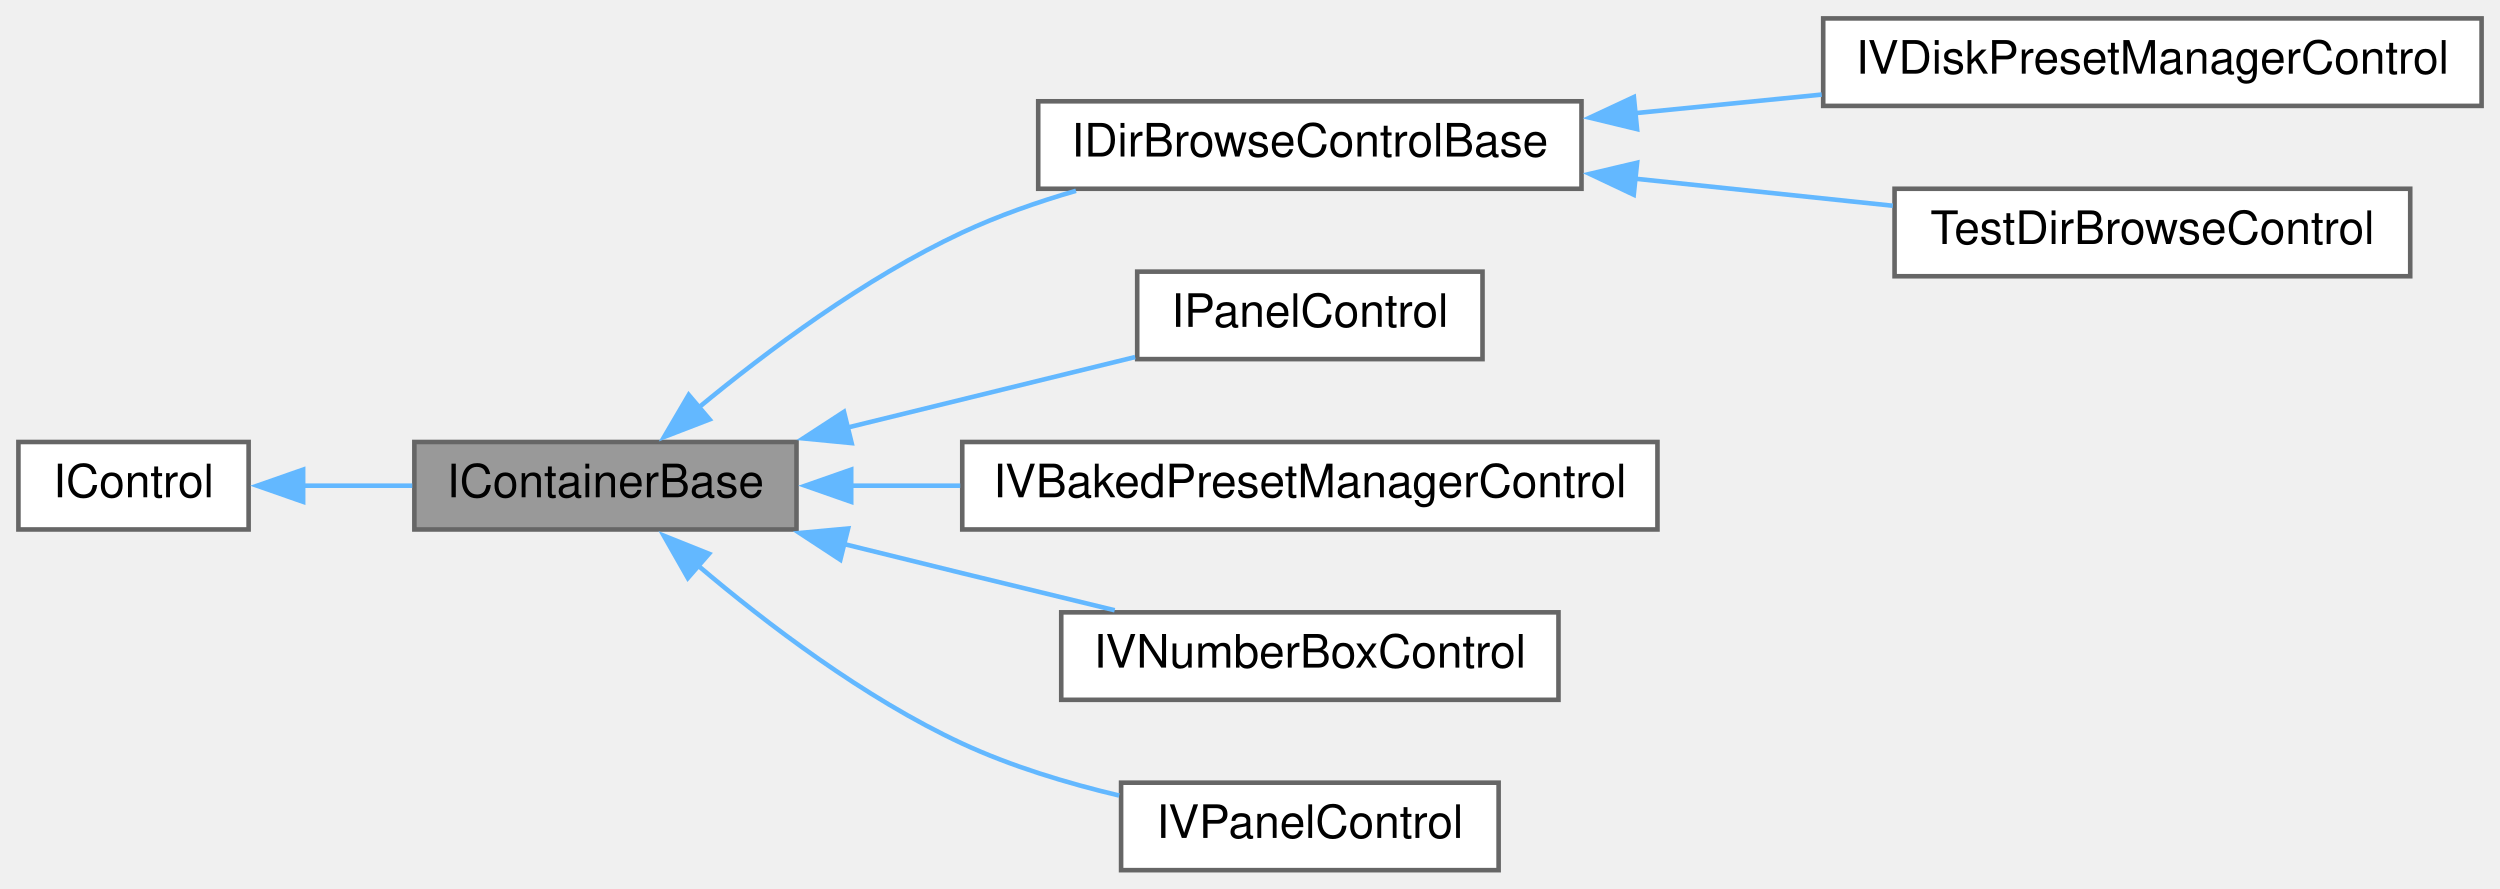
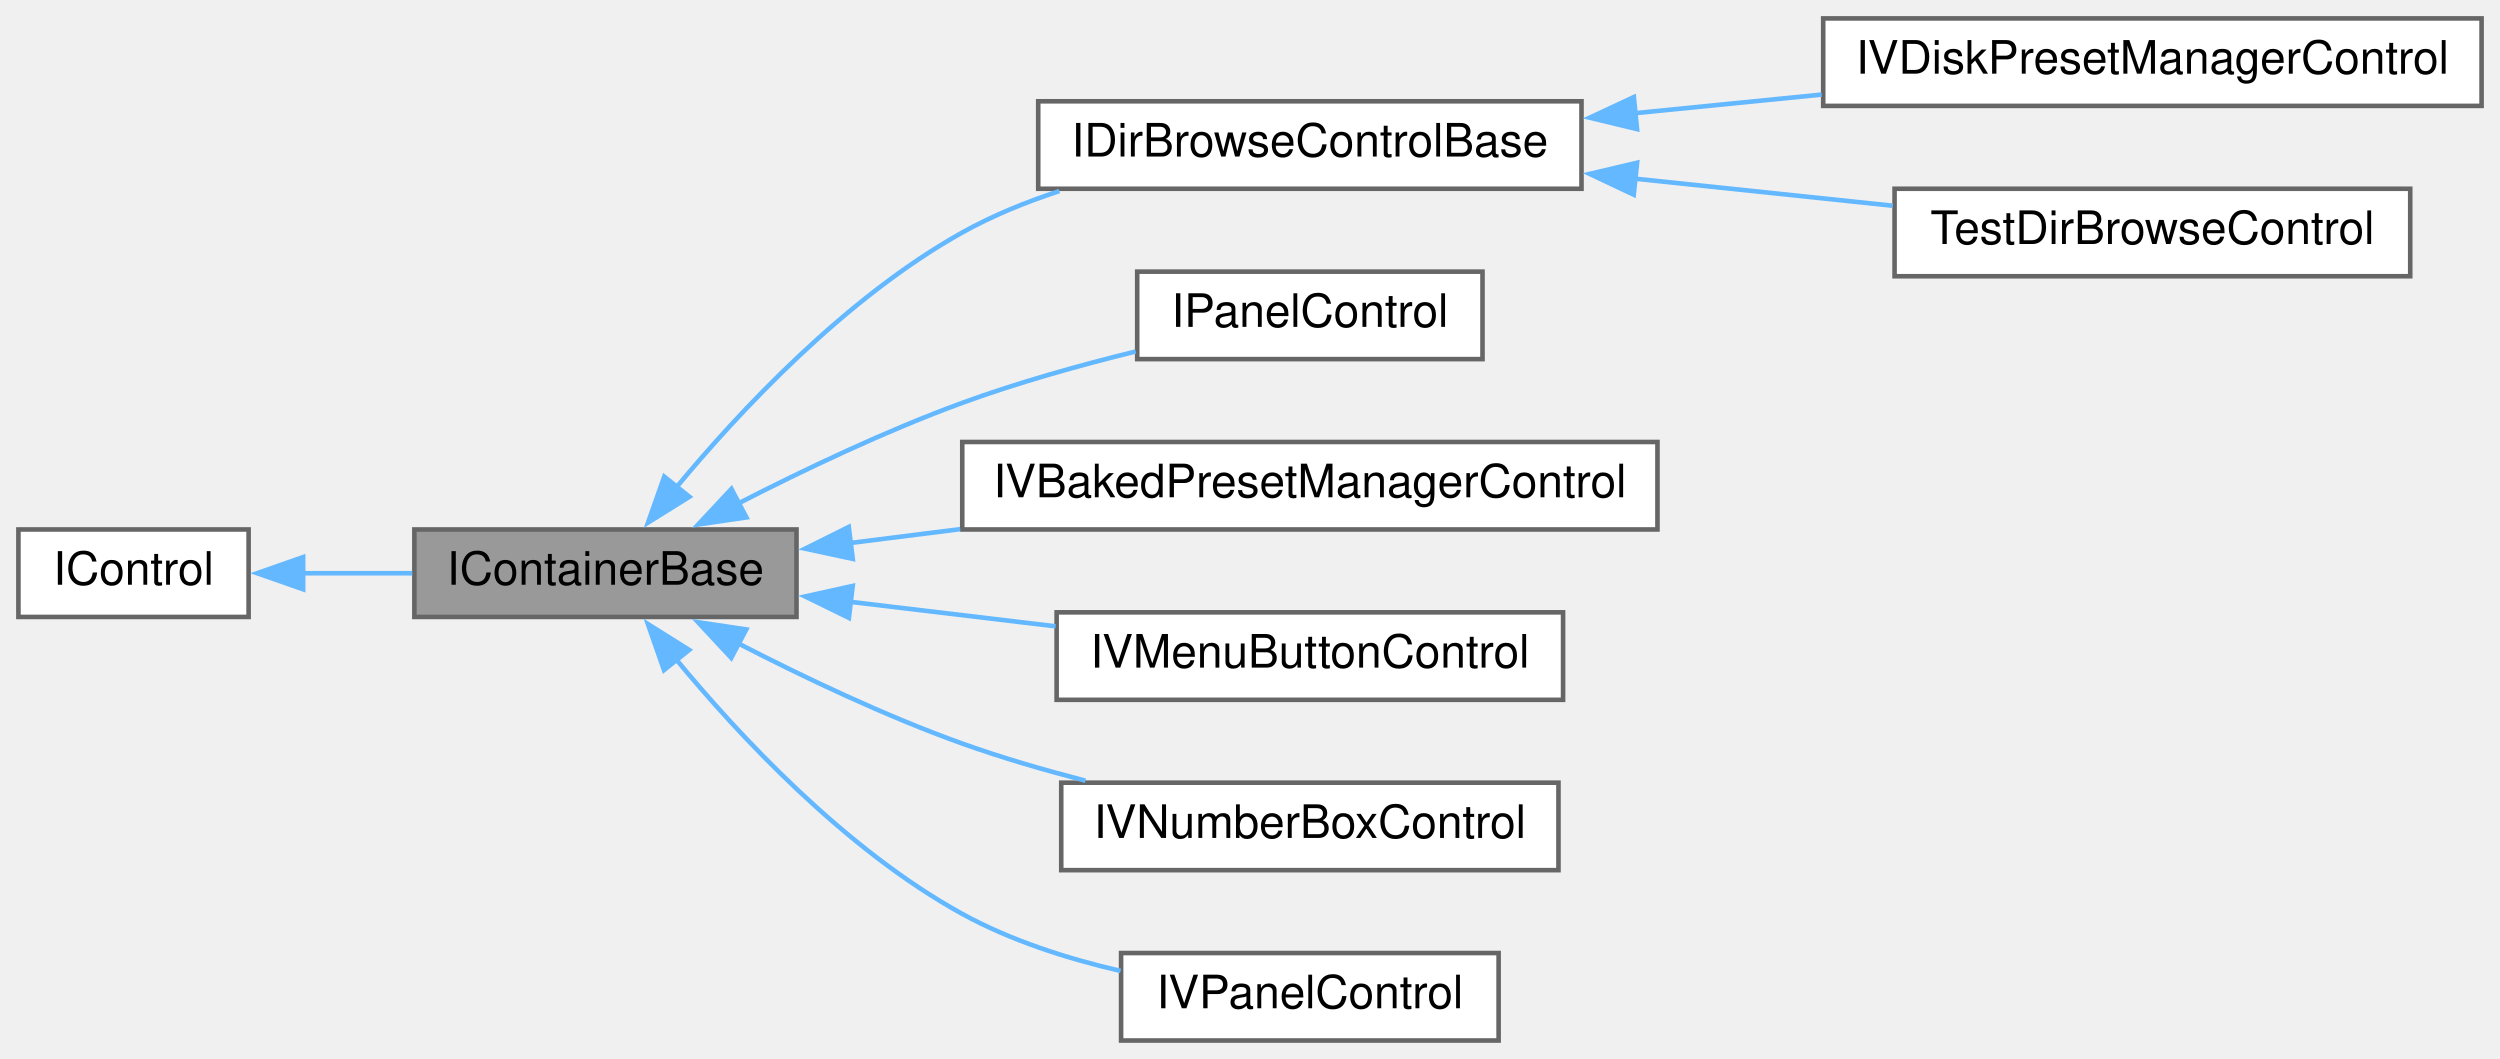
- <svg xmlns="http://www.w3.org/2000/svg" xmlns:xlink="http://www.w3.org/1999/xlink" width="543pt" height="193pt" viewBox="0.00 0.00 543.00 193.00">
-   <g id="graph0" class="graph" transform="scale(1 1) rotate(0) translate(4 189)">
+ <svg xmlns="http://www.w3.org/2000/svg" xmlns:xlink="http://www.w3.org/1999/xlink" width="543pt" height="230pt" viewBox="0.00 0.00 543.00 230.00">
+   <g id="graph0" class="graph" transform="scale(1 1) rotate(0) translate(4 226)">
    <g id="node1" class="node">
      <g id="a_node1">
        <a xlink:title="IContainerBase allows a control to nest sub controls and it clips the drawing of those subcontrols In...">
-           <polygon fill="#999999" stroke="#666666" points="169,-93 86,-93 86,-74 169,-74 169,-93" />
-           <text text-anchor="middle" x="127.5" y="-81" font-family="Helvetica,sans-Serif" font-size="10.00">IContainerBase</text>
+           <polygon fill="#999999" stroke="#666666" points="169,-111 86,-111 86,-92 169,-92 169,-111" />
+           <text text-anchor="middle" x="127.5" y="-99" font-family="Helvetica,sans-Serif" font-size="10.00">IContainerBase</text>
        </a>
      </g>
    </g>
    <g id="node3" class="node">
      <g id="a_node3">
        <a xlink:href="class_i_dir_browse_control_base.html" target="_top" xlink:title="An abstract IControl base class that you can inherit from in order to make a control that pops up a m...">
-           <polygon fill="white" stroke="#666666" points="339.5,-167 221.5,-167 221.5,-148 339.5,-148 339.5,-167" />
-           <text text-anchor="middle" x="280.5" y="-155" font-family="Helvetica,sans-Serif" font-size="10.00">IDirBrowseControlBase</text>
+           <polygon fill="white" stroke="#666666" points="339.5,-204 221.5,-204 221.5,-185 339.5,-185 339.5,-204" />
+           <text text-anchor="middle" x="280.5" y="-192" font-family="Helvetica,sans-Serif" font-size="10.00">IDirBrowseControlBase</text>
        </a>
      </g>
    </g>
    <g id="edge2" class="edge">
-       <path fill="none" stroke="#63b8ff" d="M147.75,-100.48C162.5,-112.67 183.84,-128.63 205,-138.5 212.74,-142.11 221.27,-145.11 229.7,-147.56" />
-       <polygon fill="#63b8ff" stroke="#63b8ff" points="150.12,-97.9 140.23,-94.09 145.59,-103.23 150.12,-97.9" />
+       <path fill="none" stroke="#63b8ff" d="M142.63,-119.82C156.65,-136.75 179.68,-161.36 205,-175.5 211.53,-179.14 218.76,-182.1 226.09,-184.5" />
+       <polygon fill="#63b8ff" stroke="#63b8ff" points="145.74,-118.1 136.75,-112.49 140.28,-122.48 145.74,-118.1" />
    </g>
    <g id="node6" class="node">
      <g id="a_node6">
        <a xlink:href="class_i_panel_control.html" target="_top" xlink:title="A basic control to fill a rectangle with a color or gradient.">
-           <polygon fill="white" stroke="#666666" points="318,-130 243,-130 243,-111 318,-111 318,-130" />
-           <text text-anchor="middle" x="280.5" y="-118" font-family="Helvetica,sans-Serif" font-size="10.00">IPanelControl</text>
+           <polygon fill="white" stroke="#666666" points="318,-167 243,-167 243,-148 318,-148 318,-167" />
+           <text text-anchor="middle" x="280.5" y="-155" font-family="Helvetica,sans-Serif" font-size="10.00">IPanelControl</text>
        </a>
      </g>
    </g>
    <g id="edge5" class="edge">
-       <path fill="none" stroke="#63b8ff" d="M180.05,-96.13C200.58,-101.16 223.74,-106.84 242.55,-111.45" />
-       <polygon fill="#63b8ff" stroke="#63b8ff" points="180.98,-92.76 170.44,-93.78 179.31,-99.55 180.98,-92.76" />
+       <path fill="none" stroke="#63b8ff" d="M156.42,-116.68C170.66,-123.98 188.44,-132.45 205,-138.5 217.04,-142.9 230.52,-146.67 242.68,-149.66" />
+       <polygon fill="#63b8ff" stroke="#63b8ff" points="158.12,-113.62 147.63,-112.08 154.87,-119.82 158.12,-113.62" />
    </g>
    <g id="node7" class="node">
      <g id="a_node7">
        <a xlink:href="class_i_v_baked_preset_manager_control.html" target="_top" xlink:title="A &quot;meta control&quot; for a &quot;preset manager&quot; for &quot;baked in&quot; factory presets It adds several child buttons.">
-           <polygon fill="white" stroke="#666666" points="356,-93 205,-93 205,-74 356,-74 356,-93" />
-           <text text-anchor="middle" x="280.5" y="-81" font-family="Helvetica,sans-Serif" font-size="10.00">IVBakedPresetManagerControl</text>
+           <polygon fill="white" stroke="#666666" points="356,-130 205,-130 205,-111 356,-111 356,-130" />
+           <text text-anchor="middle" x="280.5" y="-118" font-family="Helvetica,sans-Serif" font-size="10.00">IVBakedPresetManagerControl</text>
        </a>
      </g>
    </g>
    <g id="edge6" class="edge">
-       <path fill="none" stroke="#63b8ff" d="M180.74,-83.5C188.44,-83.5 196.51,-83.5 204.56,-83.5" />
-       <polygon fill="#63b8ff" stroke="#63b8ff" points="180.88,-80 170.88,-83.5 180.88,-87 180.88,-80" />
+       <path fill="none" stroke="#63b8ff" d="M180.74,-108.07C188.44,-109.04 196.51,-110.06 204.56,-111.07" />
+       <polygon fill="#63b8ff" stroke="#63b8ff" points="181.22,-104.61 170.86,-106.83 180.35,-111.55 181.22,-104.61" />
    </g>
    <g id="node8" class="node">
      <g id="a_node8">
+         <a xlink:href="class_i_v_menu_button_control.html" target="_top" xlink:title="A vector button that pops up a menu.">
+           <polygon fill="white" stroke="#666666" points="335.5,-93 225.5,-93 225.5,-74 335.5,-74 335.5,-93" />
+           <text text-anchor="middle" x="280.5" y="-81" font-family="Helvetica,sans-Serif" font-size="10.00">IVMenuButtonControl</text>
+         </a>
+       </g>
+     </g>
+     <g id="edge7" class="edge">
+       <path fill="none" stroke="#63b8ff" d="M180.61,-95.29C195.04,-93.57 210.73,-91.7 225.27,-89.96" />
+       <polygon fill="#63b8ff" stroke="#63b8ff" points="180.38,-91.79 170.87,-96.45 181.21,-98.74 180.38,-91.79" />
+     </g>
+     <g id="node9" class="node">
+       <g id="a_node9">
        <a xlink:href="class_i_v_number_box_control.html" target="_top" xlink:title="A &quot;meta control&quot; for a number box with an Inc/Dec button It adds several child buttons if buttons = t...">
          <polygon fill="white" stroke="#666666" points="334.5,-56 226.5,-56 226.5,-37 334.5,-37 334.5,-56" />
          <text text-anchor="middle" x="280.5" y="-44" font-family="Helvetica,sans-Serif" font-size="10.00">IVNumberBoxControl</text>
        </a>
      </g>
    </g>
-     <g id="edge7" class="edge">
-       <path fill="none" stroke="#63b8ff" d="M179.28,-70.84C187.86,-68.71 196.68,-66.54 205,-64.5 215.73,-61.87 227.33,-59.06 238.11,-56.45" />
-       <polygon fill="#63b8ff" stroke="#63b8ff" points="178.52,-67.42 169.66,-73.23 180.21,-74.21 178.52,-67.42" />
+     <g id="edge8" class="edge">
+       <path fill="none" stroke="#63b8ff" d="M156.39,-86.23C170.62,-78.9 188.4,-70.44 205,-64.5 213.52,-61.45 222.77,-58.75 231.76,-56.43" />
+       <polygon fill="#63b8ff" stroke="#63b8ff" points="154.83,-83.1 147.61,-90.85 158.09,-89.29 154.83,-83.1" />
    </g>
-     <g id="node9" class="node">
-       <g id="a_node9">
+     <g id="node10" class="node">
+       <g id="a_node10">
        <a xlink:href="class_i_v_panel_control.html" target="_top" xlink:title="A panel control which can be styled with emboss etc.">
          <polygon fill="white" stroke="#666666" points="321.5,-19 239.5,-19 239.5,0 321.5,0 321.5,-19" />
          <text text-anchor="middle" x="280.5" y="-7" font-family="Helvetica,sans-Serif" font-size="10.00">IVPanelControl</text>
        </a>
      </g>
    </g>
-     <g id="edge8" class="edge">
-       <path fill="none" stroke="#63b8ff" d="M147.66,-66.12C162.36,-53.66 183.69,-37.39 205,-27.5 215.62,-22.57 227.74,-18.9 239.08,-16.21" />
-       <polygon fill="#63b8ff" stroke="#63b8ff" points="145.4,-63.45 140.16,-72.66 150,-68.72 145.4,-63.45" />
+     <g id="edge9" class="edge">
+       <path fill="none" stroke="#63b8ff" d="M142.59,-83.11C156.59,-66.13 179.59,-41.48 205,-27.5 215.49,-21.73 227.82,-17.79 239.39,-15.11" />
+       <polygon fill="#63b8ff" stroke="#63b8ff" points="140.22,-80.46 136.72,-90.46 145.69,-84.83 140.22,-80.46" />
    </g>
    <g id="node2" class="node">
      <g id="a_node2">
        <a xlink:href="class_i_control.html" target="_top" xlink:title="The lowest level base class of an IGraphics control.">
-           <polygon fill="white" stroke="#666666" points="50,-93 0,-93 0,-74 50,-74 50,-93" />
-           <text text-anchor="middle" x="25" y="-81" font-family="Helvetica,sans-Serif" font-size="10.00">IControl</text>
+           <polygon fill="white" stroke="#666666" points="50,-111 0,-111 0,-92 50,-92 50,-111" />
+           <text text-anchor="middle" x="25" y="-99" font-family="Helvetica,sans-Serif" font-size="10.00">IControl</text>
        </a>
      </g>
    </g>
    <g id="edge1" class="edge">
-       <path fill="none" stroke="#63b8ff" d="M61.59,-83.5C69.34,-83.5 77.6,-83.5 85.54,-83.5" />
-       <polygon fill="#63b8ff" stroke="#63b8ff" points="61.84,-80 51.84,-83.5 61.84,-87 61.84,-80" />
+       <path fill="none" stroke="#63b8ff" d="M61.59,-101.5C69.34,-101.5 77.6,-101.5 85.54,-101.5" />
+       <polygon fill="#63b8ff" stroke="#63b8ff" points="61.84,-98 51.84,-101.5 61.84,-105 61.84,-98" />
    </g>
    <g id="node4" class="node">
      <g id="a_node4">
        <a xlink:href="class_i_v_disk_preset_manager_control.html" target="_top" xlink:title="A &quot;meta control&quot; for a &quot;preset manager&quot; for disk-based preset files It adds several child buttons.">
-           <polygon fill="white" stroke="#666666" points="535,-185 392,-185 392,-166 535,-166 535,-185" />
-           <text text-anchor="middle" x="463.5" y="-173" font-family="Helvetica,sans-Serif" font-size="10.00">IVDiskPresetManagerControl</text>
+           <polygon fill="white" stroke="#666666" points="535,-222 392,-222 392,-203 535,-203 535,-222" />
+           <text text-anchor="middle" x="463.5" y="-210" font-family="Helvetica,sans-Serif" font-size="10.00">IVDiskPresetManagerControl</text>
        </a>
      </g>
    </g>
    <g id="edge3" class="edge">
-       <path fill="none" stroke="#63b8ff" d="M350.83,-164.39C364.21,-165.73 378.25,-167.12 391.68,-168.46" />
-       <polygon fill="#63b8ff" stroke="#63b8ff" points="351.57,-160.95 341.27,-163.44 350.88,-167.92 351.57,-160.95" />
+       <path fill="none" stroke="#63b8ff" d="M350.83,-201.39C364.21,-202.73 378.25,-204.12 391.68,-205.46" />
+       <polygon fill="#63b8ff" stroke="#63b8ff" points="351.57,-197.95 341.27,-200.44 350.88,-204.92 351.57,-197.95" />
    </g>
    <g id="node5" class="node">
      <g id="a_node5">
        <a xlink:href="class_test_dir_browse_control.html" target="_top" xlink:title="Control to test IDirBrowseControlBase.">
-           <polygon fill="white" stroke="#666666" points="519.5,-148 407.5,-148 407.5,-129 519.5,-129 519.5,-148" />
-           <text text-anchor="middle" x="463.5" y="-136" font-family="Helvetica,sans-Serif" font-size="10.00">TestDirBrowseControl</text>
+           <polygon fill="white" stroke="#666666" points="519.5,-185 407.5,-185 407.5,-166 519.5,-166 519.5,-185" />
+           <text text-anchor="middle" x="463.5" y="-173" font-family="Helvetica,sans-Serif" font-size="10.00">TestDirBrowseControl</text>
        </a>
      </g>
    </g>
    <g id="edge4" class="edge">
-       <path fill="none" stroke="#63b8ff" d="M351.12,-150.19C369.67,-148.24 389.45,-146.17 407.12,-144.31" />
-       <polygon fill="#63b8ff" stroke="#63b8ff" points="350.85,-146.7 341.27,-151.23 351.58,-153.66 350.85,-146.7" />
+       <path fill="none" stroke="#63b8ff" d="M351.12,-187.19C369.67,-185.24 389.45,-183.17 407.12,-181.31" />
+       <polygon fill="#63b8ff" stroke="#63b8ff" points="350.85,-183.7 341.27,-188.23 351.58,-190.66 350.85,-183.7" />
    </g>
  </g>
</svg>
